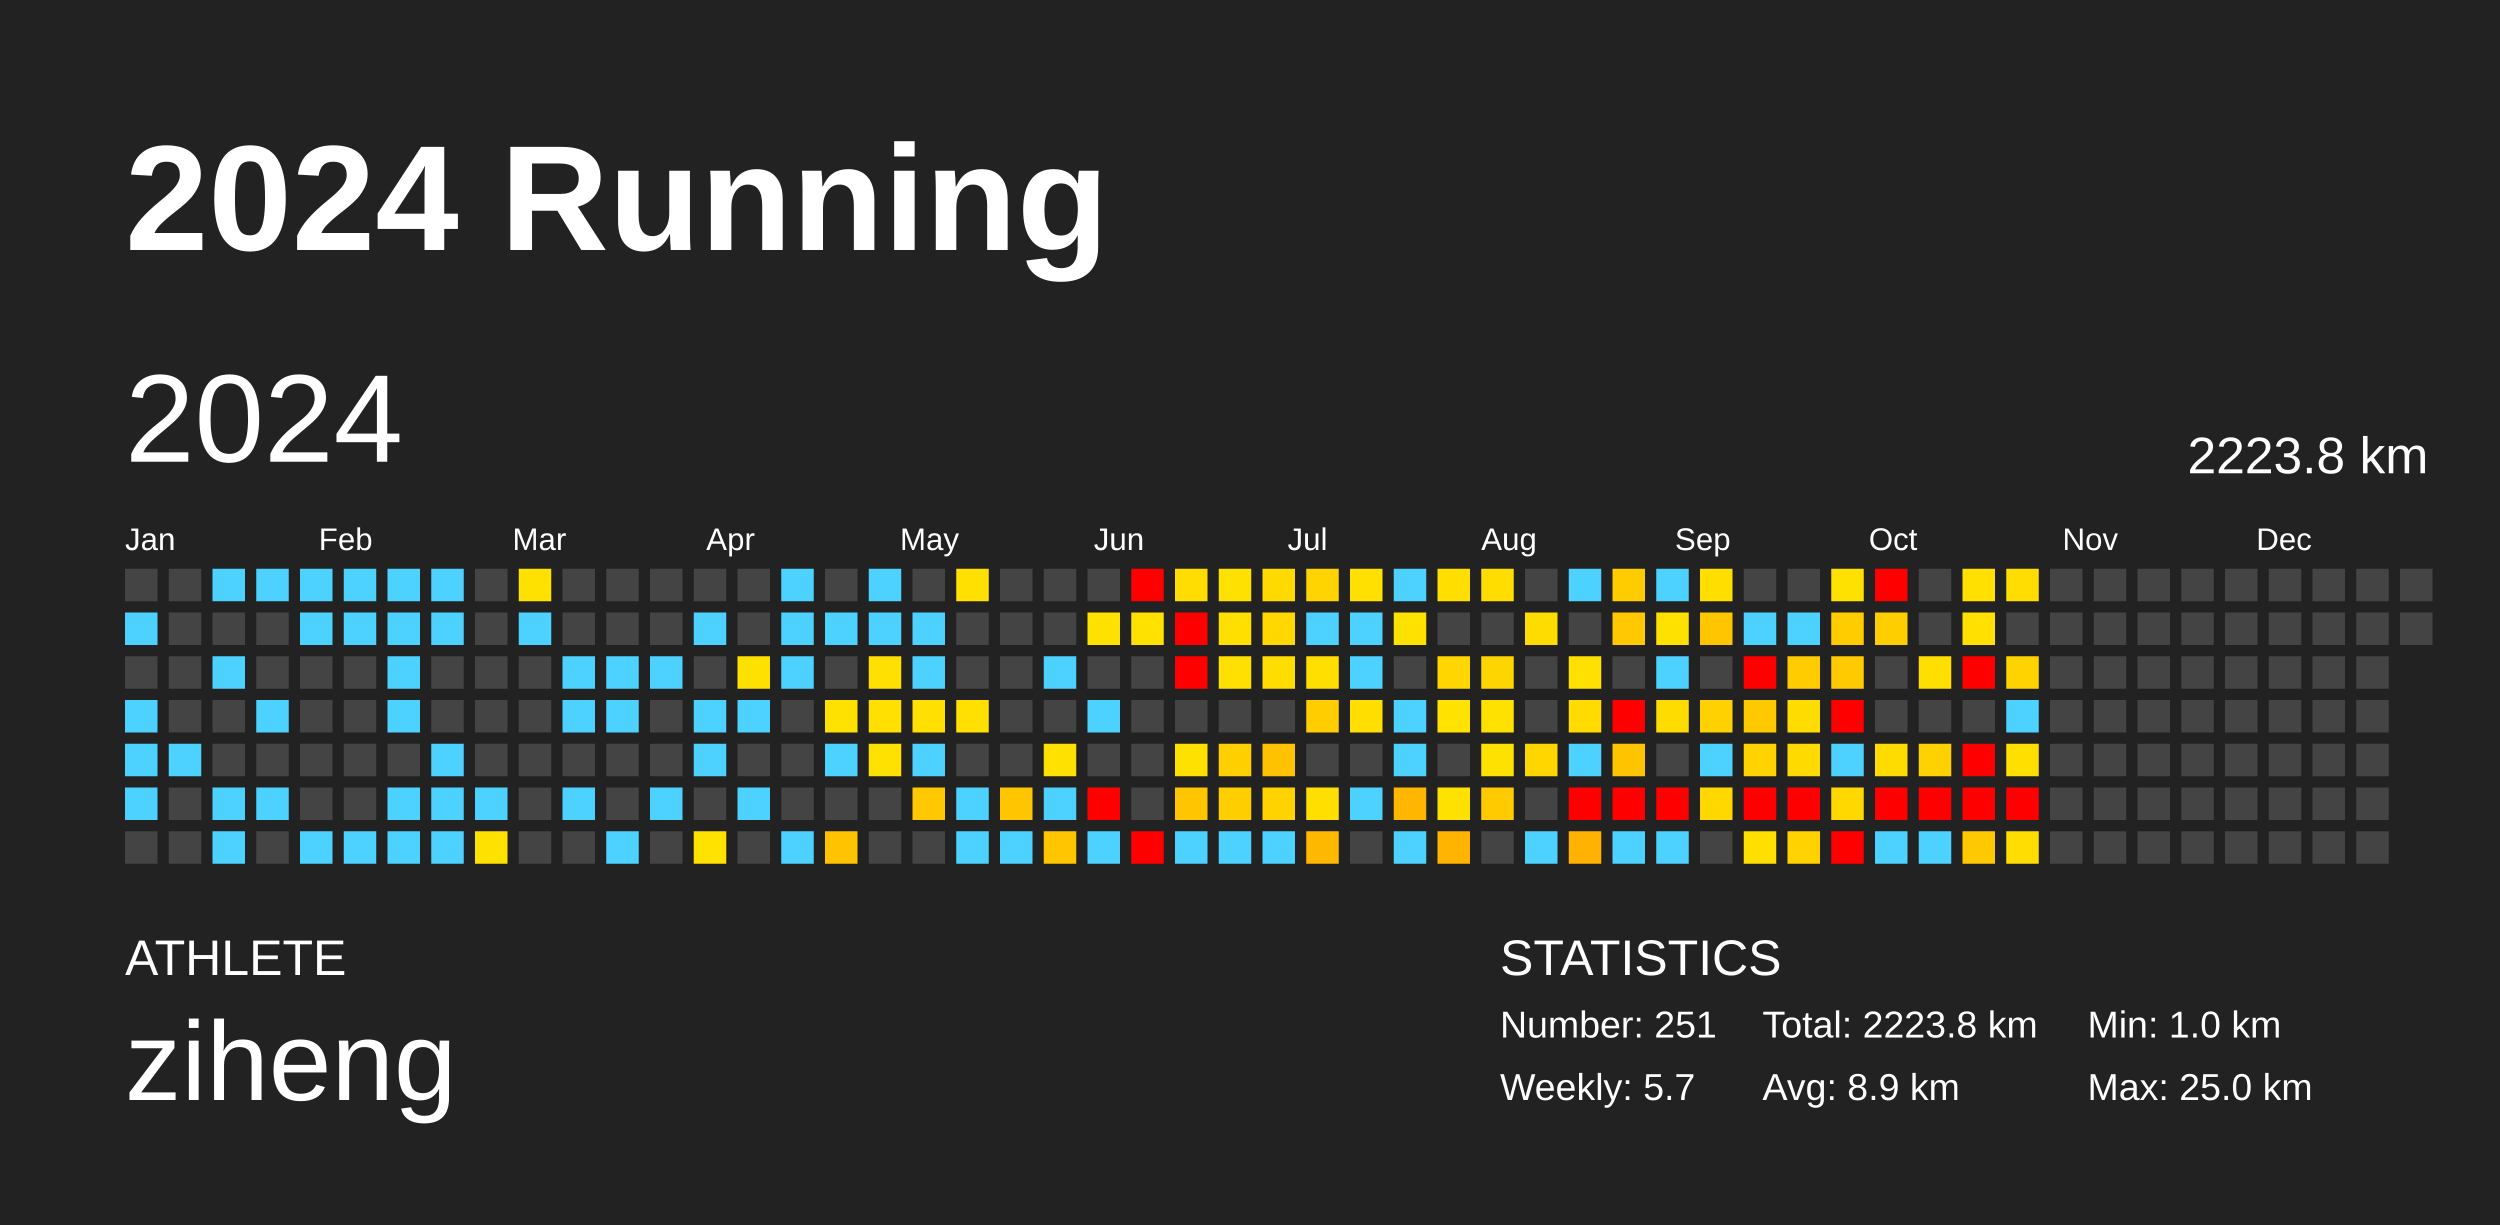
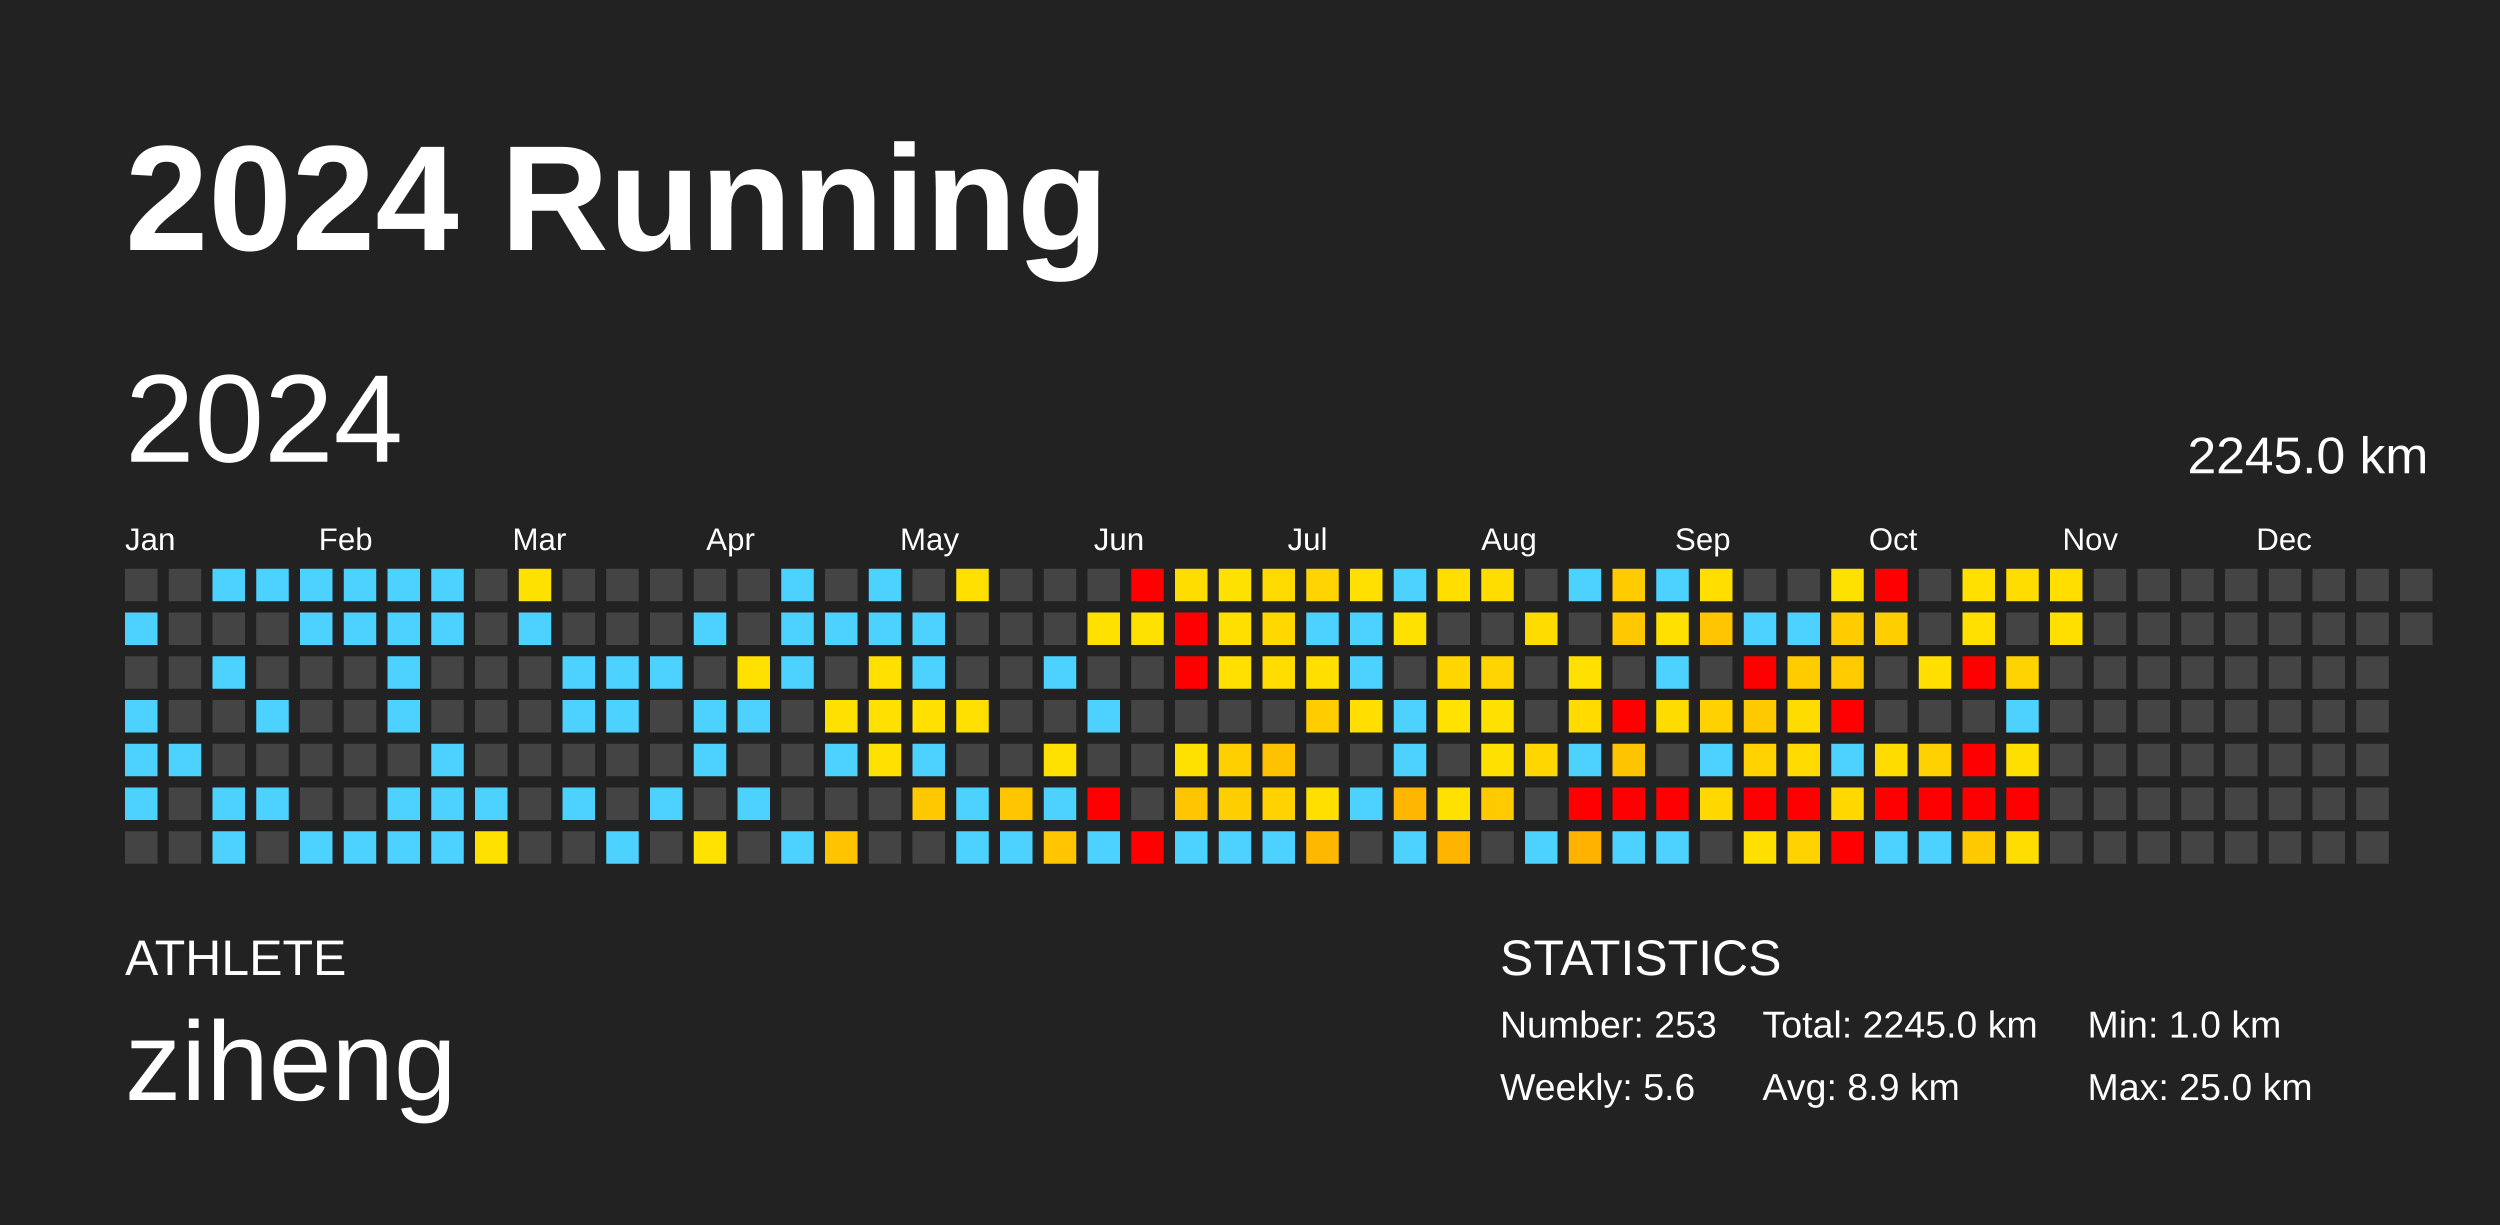
<svg xmlns="http://www.w3.org/2000/svg" baseProfile="full" height="98mm" version="1.1" viewBox="0,0,200,98" width="200mm">
  <defs />
  <rect fill="#222222" height="98" width="200" x="0" y="0" />
  <text fill="#FFFFFF" style="font-size:12px; font-family:Arial; font-weight:bold;" x="10" y="20">2024 Running</text>
  <text fill="#FFFFFF" style="font-size:4px; font-family:Arial" x="10" y="78">ATHLETE</text>
  <text fill="#FFFFFF" style="font-size:9px; font-family:Arial" x="10" y="88">ziheng</text>
  <text fill="#FFFFFF" style="font-size:4px; font-family:Arial" x="120" y="78">STATISTICS</text>
-   <text fill="#FFFFFF" style="font-size:3px; font-family:Arial" x="120" y="83">Number: 251</text>
-   <text fill="#FFFFFF" style="font-size:3px; font-family:Arial" x="120" y="88">Weekly: 5.7</text>
-   <text fill="#FFFFFF" style="font-size:3px; font-family:Arial" x="141" y="83">Total: 2223.8 km</text>
+   <text fill="#FFFFFF" style="font-size:3px; font-family:Arial" x="120" y="83">Number: 253</text>
+   <text fill="#FFFFFF" style="font-size:3px; font-family:Arial" x="120" y="88">Weekly: 5.6</text>
+   <text fill="#FFFFFF" style="font-size:3px; font-family:Arial" x="141" y="83">Total: 2245.0 km</text>
  <text fill="#FFFFFF" style="font-size:3px; font-family:Arial" x="141" y="88">Avg: 8.9 km</text>
  <text fill="#FFFFFF" style="font-size:3px; font-family:Arial" x="167" y="83">Min: 1.0 km</text>
  <text fill="#FFFFFF" style="font-size:3px; font-family:Arial" x="167" y="88">Max: 25.0 km</text>
  <text dominant-baseline="hanging" fill="#FFFFFF" style="font-size:10.0px; font-family:Arial;" x="10" y="30">2024</text>
-   <text dominant-baseline="hanging" fill="#FFFFFF" style="font-size:4.125px; font-family:Arial;" x="175" y="35">2223.8 km</text>
+   <text dominant-baseline="hanging" fill="#FFFFFF" style="font-size:4.125px; font-family:Arial;" x="175" y="35">2245.0 km</text>
  <text fill="#FFFFFF" style="font-size:2.5px; font-family:Arial" x="10.0" y="44">Jan</text>
  <text fill="#FFFFFF" style="font-size:2.5px; font-family:Arial" x="25.5" y="44">Feb</text>
  <text fill="#FFFFFF" style="font-size:2.5px; font-family:Arial" x="41.0" y="44">Mar</text>
  <text fill="#FFFFFF" style="font-size:2.5px; font-family:Arial" x="56.5" y="44">Apr</text>
  <text fill="#FFFFFF" style="font-size:2.5px; font-family:Arial" x="72.0" y="44">May</text>
  <text fill="#FFFFFF" style="font-size:2.5px; font-family:Arial" x="87.5" y="44">Jun</text>
  <text fill="#FFFFFF" style="font-size:2.5px; font-family:Arial" x="103.0" y="44">Jul</text>
  <text fill="#FFFFFF" style="font-size:2.5px; font-family:Arial" x="118.5" y="44">Aug</text>
  <text fill="#FFFFFF" style="font-size:2.5px; font-family:Arial" x="134.0" y="44">Sep</text>
  <text fill="#FFFFFF" style="font-size:2.5px; font-family:Arial" x="149.5" y="44">Oct</text>
  <text fill="#FFFFFF" style="font-size:2.5px; font-family:Arial" x="165.0" y="44">Nov</text>
  <text fill="#FFFFFF" style="font-size:2.5px; font-family:Arial" x="180.5" y="44">Dec</text>
  <rect fill="#444444" height="2.6" width="2.6" x="10.0" y="45.5" />
  <rect fill="#4dd2ff" height="2.6" width="2.6" x="10.0" y="49.0" />
  <rect fill="#444444" height="2.6" width="2.6" x="10.0" y="52.5" />
  <rect fill="#4dd2ff" height="2.6" width="2.6" x="10.0" y="56.0" />
  <rect fill="#4dd2ff" height="2.6" width="2.6" x="10.0" y="59.5" />
  <rect fill="#4dd2ff" height="2.6" width="2.6" x="10.0" y="63.0" />
  <rect fill="#444444" height="2.6" width="2.6" x="10.0" y="66.5" />
  <rect fill="#444444" height="2.6" width="2.6" x="13.5" y="45.5" />
  <rect fill="#444444" height="2.6" width="2.6" x="13.5" y="49.0" />
  <rect fill="#444444" height="2.6" width="2.6" x="13.5" y="52.5" />
  <rect fill="#444444" height="2.6" width="2.6" x="13.5" y="56.0" />
  <rect fill="#4dd2ff" height="2.6" width="2.6" x="13.5" y="59.5" />
  <rect fill="#444444" height="2.6" width="2.6" x="13.5" y="63.0" />
  <rect fill="#444444" height="2.6" width="2.6" x="13.5" y="66.5" />
  <rect fill="#4dd2ff" height="2.6" width="2.6" x="17.0" y="45.5" />
  <rect fill="#444444" height="2.6" width="2.6" x="17.0" y="49.0" />
  <rect fill="#4dd2ff" height="2.6" width="2.6" x="17.0" y="52.5" />
  <rect fill="#444444" height="2.6" width="2.6" x="17.0" y="56.0" />
  <rect fill="#444444" height="2.6" width="2.6" x="17.0" y="59.5" />
  <rect fill="#4dd2ff" height="2.6" width="2.6" x="17.0" y="63.0" />
  <rect fill="#4dd2ff" height="2.6" width="2.6" x="17.0" y="66.5" />
  <rect fill="#4dd2ff" height="2.6" width="2.6" x="20.5" y="45.5" />
  <rect fill="#444444" height="2.6" width="2.6" x="20.5" y="49.0" />
  <rect fill="#444444" height="2.6" width="2.6" x="20.5" y="52.5" />
  <rect fill="#4dd2ff" height="2.6" width="2.6" x="20.5" y="56.0" />
  <rect fill="#444444" height="2.6" width="2.6" x="20.5" y="59.5" />
  <rect fill="#4dd2ff" height="2.6" width="2.6" x="20.5" y="63.0" />
  <rect fill="#444444" height="2.6" width="2.6" x="20.5" y="66.5" />
  <rect fill="#4dd2ff" height="2.6" width="2.6" x="24.0" y="45.5" />
  <rect fill="#4dd2ff" height="2.6" width="2.6" x="24.0" y="49.0" />
  <rect fill="#444444" height="2.6" width="2.6" x="24.0" y="52.5" />
  <rect fill="#444444" height="2.6" width="2.6" x="24.0" y="56.0" />
  <rect fill="#444444" height="2.6" width="2.6" x="24.0" y="59.5" />
  <rect fill="#444444" height="2.6" width="2.6" x="24.0" y="63.0" />
  <rect fill="#4dd2ff" height="2.6" width="2.6" x="24.0" y="66.5" />
  <rect fill="#4dd2ff" height="2.6" width="2.6" x="27.5" y="45.5" />
  <rect fill="#4dd2ff" height="2.6" width="2.6" x="27.5" y="49.0" />
  <rect fill="#444444" height="2.6" width="2.6" x="27.5" y="52.5" />
  <rect fill="#444444" height="2.6" width="2.6" x="27.5" y="56.0" />
  <rect fill="#444444" height="2.6" width="2.6" x="27.5" y="59.5" />
  <rect fill="#444444" height="2.6" width="2.6" x="27.5" y="63.0" />
  <rect fill="#4dd2ff" height="2.6" width="2.6" x="27.5" y="66.5" />
  <rect fill="#4dd2ff" height="2.6" width="2.6" x="31.0" y="45.5" />
  <rect fill="#4dd2ff" height="2.6" width="2.6" x="31.0" y="49.0" />
  <rect fill="#4dd2ff" height="2.6" width="2.6" x="31.0" y="52.5" />
  <rect fill="#4dd2ff" height="2.6" width="2.6" x="31.0" y="56.0" />
  <rect fill="#444444" height="2.6" width="2.6" x="31.0" y="59.5" />
  <rect fill="#4dd2ff" height="2.6" width="2.6" x="31.0" y="63.0" />
  <rect fill="#4dd2ff" height="2.6" width="2.6" x="31.0" y="66.5" />
  <rect fill="#4dd2ff" height="2.6" width="2.6" x="34.5" y="45.5" />
  <rect fill="#4dd2ff" height="2.6" width="2.6" x="34.5" y="49.0" />
  <rect fill="#444444" height="2.6" width="2.6" x="34.5" y="52.5" />
  <rect fill="#444444" height="2.6" width="2.6" x="34.5" y="56.0" />
  <rect fill="#4dd2ff" height="2.6" width="2.6" x="34.5" y="59.5" />
  <rect fill="#4dd2ff" height="2.6" width="2.6" x="34.5" y="63.0" />
  <rect fill="#4dd2ff" height="2.6" width="2.6" x="34.5" y="66.5" />
  <rect fill="#444444" height="2.6" width="2.6" x="38.0" y="45.5" />
  <rect fill="#444444" height="2.6" width="2.6" x="38.0" y="49.0" />
  <rect fill="#444444" height="2.6" width="2.6" x="38.0" y="52.5" />
  <rect fill="#444444" height="2.6" width="2.6" x="38.0" y="56.0" />
  <rect fill="#444444" height="2.6" width="2.6" x="38.0" y="59.5" />
  <rect fill="#4dd2ff" height="2.6" width="2.6" x="38.0" y="63.0" />
  <rect fill="#ffe100" height="2.6" width="2.6" x="38.0" y="66.5" />
  <rect fill="#ffe100" height="2.6" width="2.6" x="41.5" y="45.5" />
  <rect fill="#4dd2ff" height="2.6" width="2.6" x="41.5" y="49.0" />
  <rect fill="#444444" height="2.6" width="2.6" x="41.5" y="52.5" />
  <rect fill="#444444" height="2.6" width="2.6" x="41.5" y="56.0" />
  <rect fill="#444444" height="2.6" width="2.6" x="41.5" y="59.5" />
  <rect fill="#444444" height="2.6" width="2.6" x="41.5" y="63.0" />
  <rect fill="#444444" height="2.6" width="2.6" x="41.5" y="66.5" />
  <rect fill="#444444" height="2.6" width="2.6" x="45.0" y="45.5" />
  <rect fill="#444444" height="2.6" width="2.6" x="45.0" y="49.0" />
  <rect fill="#4dd2ff" height="2.6" width="2.6" x="45.0" y="52.5" />
  <rect fill="#4dd2ff" height="2.6" width="2.6" x="45.0" y="56.0" />
  <rect fill="#444444" height="2.6" width="2.6" x="45.0" y="59.5" />
  <rect fill="#4dd2ff" height="2.6" width="2.6" x="45.0" y="63.0" />
  <rect fill="#444444" height="2.6" width="2.6" x="45.0" y="66.5" />
  <rect fill="#444444" height="2.6" width="2.6" x="48.5" y="45.5" />
  <rect fill="#444444" height="2.6" width="2.6" x="48.5" y="49.0" />
  <rect fill="#4dd2ff" height="2.6" width="2.6" x="48.5" y="52.5" />
  <rect fill="#4dd2ff" height="2.6" width="2.6" x="48.5" y="56.0" />
  <rect fill="#444444" height="2.6" width="2.6" x="48.5" y="59.5" />
  <rect fill="#444444" height="2.6" width="2.6" x="48.5" y="63.0" />
  <rect fill="#4dd2ff" height="2.6" width="2.6" x="48.5" y="66.5" />
  <rect fill="#444444" height="2.6" width="2.6" x="52.0" y="45.5" />
  <rect fill="#444444" height="2.6" width="2.6" x="52.0" y="49.0" />
  <rect fill="#4dd2ff" height="2.6" width="2.6" x="52.0" y="52.5" />
  <rect fill="#444444" height="2.6" width="2.6" x="52.0" y="56.0" />
  <rect fill="#444444" height="2.6" width="2.6" x="52.0" y="59.5" />
  <rect fill="#4dd2ff" height="2.6" width="2.6" x="52.0" y="63.0" />
  <rect fill="#444444" height="2.6" width="2.6" x="52.0" y="66.5" />
  <rect fill="#444444" height="2.6" width="2.6" x="55.5" y="45.5" />
  <rect fill="#4dd2ff" height="2.6" width="2.6" x="55.5" y="49.0" />
  <rect fill="#444444" height="2.6" width="2.6" x="55.5" y="52.5" />
  <rect fill="#4dd2ff" height="2.6" width="2.6" x="55.5" y="56.0" />
  <rect fill="#4dd2ff" height="2.6" width="2.6" x="55.5" y="59.5" />
  <rect fill="#444444" height="2.6" width="2.6" x="55.5" y="63.0" />
  <rect fill="#ffe200" height="2.6" width="2.6" x="55.5" y="66.5" />
  <rect fill="#444444" height="2.6" width="2.6" x="59.0" y="45.5" />
  <rect fill="#444444" height="2.6" width="2.6" x="59.0" y="49.0" />
  <rect fill="#ffe100" height="2.6" width="2.6" x="59.0" y="52.5" />
  <rect fill="#4dd2ff" height="2.6" width="2.6" x="59.0" y="56.0" />
  <rect fill="#444444" height="2.6" width="2.6" x="59.0" y="59.5" />
  <rect fill="#4dd2ff" height="2.6" width="2.6" x="59.0" y="63.0" />
  <rect fill="#444444" height="2.6" width="2.6" x="59.0" y="66.5" />
  <rect fill="#4dd2ff" height="2.6" width="2.6" x="62.5" y="45.5" />
  <rect fill="#4dd2ff" height="2.6" width="2.6" x="62.5" y="49.0" />
  <rect fill="#4dd2ff" height="2.6" width="2.6" x="62.5" y="52.5" />
  <rect fill="#444444" height="2.6" width="2.6" x="62.5" y="56.0" />
  <rect fill="#444444" height="2.6" width="2.6" x="62.5" y="59.5" />
  <rect fill="#444444" height="2.6" width="2.6" x="62.5" y="63.0" />
  <rect fill="#4dd2ff" height="2.6" width="2.6" x="62.5" y="66.5" />
  <rect fill="#444444" height="2.6" width="2.6" x="66.0" y="45.5" />
  <rect fill="#4dd2ff" height="2.6" width="2.6" x="66.0" y="49.0" />
  <rect fill="#444444" height="2.6" width="2.6" x="66.0" y="52.5" />
  <rect fill="#ffe100" height="2.6" width="2.6" x="66.0" y="56.0" />
  <rect fill="#4dd2ff" height="2.6" width="2.6" x="66.0" y="59.5" />
  <rect fill="#444444" height="2.6" width="2.6" x="66.0" y="63.0" />
  <rect fill="#ffc300" height="2.6" width="2.6" x="66.0" y="66.5" />
  <rect fill="#4dd2ff" height="2.6" width="2.6" x="69.5" y="45.5" />
  <rect fill="#4dd2ff" height="2.6" width="2.6" x="69.5" y="49.0" />
  <rect fill="#ffe000" height="2.6" width="2.6" x="69.5" y="52.5" />
  <rect fill="#ffe000" height="2.6" width="2.6" x="69.5" y="56.0" />
  <rect fill="#ffe100" height="2.6" width="2.6" x="69.5" y="59.5" />
  <rect fill="#444444" height="2.6" width="2.6" x="69.5" y="63.0" />
  <rect fill="#444444" height="2.6" width="2.6" x="69.5" y="66.5" />
  <rect fill="#444444" height="2.6" width="2.6" x="73.0" y="45.5" />
  <rect fill="#4dd2ff" height="2.6" width="2.6" x="73.0" y="49.0" />
  <rect fill="#4dd2ff" height="2.6" width="2.6" x="73.0" y="52.5" />
  <rect fill="#ffe000" height="2.6" width="2.6" x="73.0" y="56.0" />
  <rect fill="#4dd2ff" height="2.6" width="2.6" x="73.0" y="59.5" />
  <rect fill="#ffc800" height="2.6" width="2.6" x="73.0" y="63.0" />
  <rect fill="#444444" height="2.6" width="2.6" x="73.0" y="66.5" />
  <rect fill="#ffe000" height="2.6" width="2.6" x="76.5" y="45.5" />
  <rect fill="#444444" height="2.6" width="2.6" x="76.5" y="49.0" />
  <rect fill="#444444" height="2.6" width="2.6" x="76.5" y="52.5" />
  <rect fill="#ffe000" height="2.6" width="2.6" x="76.5" y="56.0" />
  <rect fill="#444444" height="2.6" width="2.6" x="76.5" y="59.5" />
  <rect fill="#4dd2ff" height="2.6" width="2.6" x="76.5" y="63.0" />
  <rect fill="#4dd2ff" height="2.6" width="2.6" x="76.5" y="66.5" />
  <rect fill="#444444" height="2.6" width="2.6" x="80.0" y="45.5" />
  <rect fill="#444444" height="2.6" width="2.6" x="80.0" y="49.0" />
  <rect fill="#444444" height="2.6" width="2.6" x="80.0" y="52.5" />
  <rect fill="#444444" height="2.6" width="2.6" x="80.0" y="56.0" />
  <rect fill="#444444" height="2.6" width="2.6" x="80.0" y="59.5" />
  <rect fill="#ffc600" height="2.6" width="2.6" x="80.0" y="63.0" />
  <rect fill="#4dd2ff" height="2.6" width="2.6" x="80.0" y="66.5" />
  <rect fill="#444444" height="2.6" width="2.6" x="83.5" y="45.5" />
  <rect fill="#444444" height="2.6" width="2.6" x="83.5" y="49.0" />
  <rect fill="#4dd2ff" height="2.6" width="2.6" x="83.5" y="52.5" />
  <rect fill="#444444" height="2.6" width="2.6" x="83.5" y="56.0" />
  <rect fill="#ffe100" height="2.6" width="2.6" x="83.5" y="59.5" />
  <rect fill="#4dd2ff" height="2.6" width="2.6" x="83.5" y="63.0" />
  <rect fill="#ffc600" height="2.6" width="2.6" x="83.5" y="66.5" />
  <rect fill="#444444" height="2.6" width="2.6" x="87.0" y="45.5" />
  <rect fill="#ffe100" height="2.6" width="2.6" x="87.0" y="49.0" />
  <rect fill="#444444" height="2.6" width="2.6" x="87.0" y="52.5" />
  <rect fill="#4dd2ff" height="2.6" width="2.6" x="87.0" y="56.0" />
  <rect fill="#444444" height="2.6" width="2.6" x="87.0" y="59.5" />
  <rect fill="red" height="2.6" width="2.6" x="87.0" y="63.0" />
  <rect fill="#4dd2ff" height="2.6" width="2.6" x="87.0" y="66.5" />
  <rect fill="red" height="2.6" width="2.6" x="90.5" y="45.5" />
  <rect fill="#ffe100" height="2.6" width="2.6" x="90.5" y="49.0" />
  <rect fill="#444444" height="2.6" width="2.6" x="90.5" y="52.5" />
  <rect fill="#444444" height="2.6" width="2.6" x="90.5" y="56.0" />
  <rect fill="#444444" height="2.6" width="2.6" x="90.5" y="59.5" />
  <rect fill="#444444" height="2.6" width="2.6" x="90.5" y="63.0" />
  <rect fill="red" height="2.6" width="2.6" x="90.5" y="66.5" />
  <rect fill="#ffdd00" height="2.6" width="2.6" x="94.0" y="45.5" />
  <rect fill="red" height="2.6" width="2.6" x="94.0" y="49.0" />
  <rect fill="red" height="2.6" width="2.6" x="94.0" y="52.5" />
  <rect fill="#444444" height="2.6" width="2.6" x="94.0" y="56.0" />
  <rect fill="#ffe100" height="2.6" width="2.6" x="94.0" y="59.5" />
  <rect fill="#ffc500" height="2.6" width="2.6" x="94.0" y="63.0" />
  <rect fill="#4dd2ff" height="2.6" width="2.6" x="94.0" y="66.5" />
  <rect fill="#ffe100" height="2.6" width="2.6" x="97.5" y="45.5" />
  <rect fill="#ffdf00" height="2.6" width="2.6" x="97.5" y="49.0" />
  <rect fill="#ffe000" height="2.6" width="2.6" x="97.5" y="52.5" />
  <rect fill="#444444" height="2.6" width="2.6" x="97.5" y="56.0" />
  <rect fill="#ffcf00" height="2.6" width="2.6" x="97.5" y="59.5" />
  <rect fill="#ffce00" height="2.6" width="2.6" x="97.5" y="63.0" />
  <rect fill="#4dd2ff" height="2.6" width="2.6" x="97.5" y="66.5" />
  <rect fill="#ffda00" height="2.6" width="2.6" x="101.0" y="45.5" />
  <rect fill="#ffd800" height="2.6" width="2.6" x="101.0" y="49.0" />
  <rect fill="#ffdd00" height="2.6" width="2.6" x="101.0" y="52.5" />
  <rect fill="#444444" height="2.6" width="2.6" x="101.0" y="56.0" />
  <rect fill="#ffc200" height="2.6" width="2.6" x="101.0" y="59.5" />
  <rect fill="#ffd200" height="2.6" width="2.6" x="101.0" y="63.0" />
  <rect fill="#4dd2ff" height="2.6" width="2.6" x="101.0" y="66.5" />
  <rect fill="#ffd400" height="2.6" width="2.6" x="104.5" y="45.5" />
  <rect fill="#4dd2ff" height="2.6" width="2.6" x="104.5" y="49.0" />
  <rect fill="#ffdf00" height="2.6" width="2.6" x="104.5" y="52.5" />
  <rect fill="#ffcd00" height="2.6" width="2.6" x="104.5" y="56.0" />
  <rect fill="#444444" height="2.6" width="2.6" x="104.5" y="59.5" />
  <rect fill="#ffdf00" height="2.6" width="2.6" x="104.5" y="63.0" />
  <rect fill="#ffb800" height="2.6" width="2.6" x="104.5" y="66.5" />
  <rect fill="#ffe000" height="2.6" width="2.6" x="108.0" y="45.5" />
  <rect fill="#4dd2ff" height="2.6" width="2.6" x="108.0" y="49.0" />
  <rect fill="#4dd2ff" height="2.6" width="2.6" x="108.0" y="52.5" />
  <rect fill="#ffde00" height="2.6" width="2.6" x="108.0" y="56.0" />
  <rect fill="#444444" height="2.6" width="2.6" x="108.0" y="59.5" />
  <rect fill="#4dd2ff" height="2.6" width="2.6" x="108.0" y="63.0" />
  <rect fill="#444444" height="2.6" width="2.6" x="108.0" y="66.5" />
  <rect fill="#4dd2ff" height="2.6" width="2.6" x="111.5" y="45.5" />
  <rect fill="#ffe100" height="2.6" width="2.6" x="111.5" y="49.0" />
  <rect fill="#444444" height="2.6" width="2.6" x="111.5" y="52.5" />
  <rect fill="#4dd2ff" height="2.6" width="2.6" x="111.5" y="56.0" />
  <rect fill="#4dd2ff" height="2.6" width="2.6" x="111.5" y="59.5" />
  <rect fill="#ffb600" height="2.6" width="2.6" x="111.5" y="63.0" />
  <rect fill="#4dd2ff" height="2.6" width="2.6" x="111.5" y="66.5" />
  <rect fill="#ffde00" height="2.6" width="2.6" x="115.0" y="45.5" />
  <rect fill="#444444" height="2.6" width="2.6" x="115.0" y="49.0" />
  <rect fill="#ffd600" height="2.6" width="2.6" x="115.0" y="52.5" />
  <rect fill="#ffe200" height="2.6" width="2.6" x="115.0" y="56.0" />
  <rect fill="#444444" height="2.6" width="2.6" x="115.0" y="59.5" />
  <rect fill="#ffe100" height="2.6" width="2.6" x="115.0" y="63.0" />
  <rect fill="#ffb500" height="2.6" width="2.6" x="115.0" y="66.5" />
  <rect fill="#ffdd00" height="2.6" width="2.6" x="118.5" y="45.5" />
  <rect fill="#444444" height="2.6" width="2.6" x="118.5" y="49.0" />
  <rect fill="#ffd500" height="2.6" width="2.6" x="118.5" y="52.5" />
  <rect fill="#ffe100" height="2.6" width="2.6" x="118.5" y="56.0" />
  <rect fill="#ffe100" height="2.6" width="2.6" x="118.5" y="59.5" />
  <rect fill="#ffca00" height="2.6" width="2.6" x="118.5" y="63.0" />
  <rect fill="#444444" height="2.6" width="2.6" x="118.5" y="66.5" />
  <rect fill="#444444" height="2.6" width="2.6" x="122.0" y="45.5" />
  <rect fill="#ffdc00" height="2.6" width="2.6" x="122.0" y="49.0" />
  <rect fill="#444444" height="2.6" width="2.6" x="122.0" y="52.5" />
  <rect fill="#444444" height="2.6" width="2.6" x="122.0" y="56.0" />
  <rect fill="#ffd600" height="2.6" width="2.6" x="122.0" y="59.5" />
  <rect fill="#444444" height="2.6" width="2.6" x="122.0" y="63.0" />
  <rect fill="#4dd2ff" height="2.6" width="2.6" x="122.0" y="66.5" />
  <rect fill="#4dd2ff" height="2.6" width="2.6" x="125.5" y="45.5" />
  <rect fill="#444444" height="2.6" width="2.6" x="125.5" y="49.0" />
  <rect fill="#ffe000" height="2.6" width="2.6" x="125.5" y="52.5" />
  <rect fill="#ffdb00" height="2.6" width="2.6" x="125.5" y="56.0" />
  <rect fill="#4dd2ff" height="2.6" width="2.6" x="125.5" y="59.5" />
  <rect fill="red" height="2.6" width="2.6" x="125.5" y="63.0" />
  <rect fill="#ffb300" height="2.6" width="2.6" x="125.5" y="66.5" />
  <rect fill="#ffcc00" height="2.6" width="2.6" x="129.0" y="45.5" />
  <rect fill="#ffc800" height="2.6" width="2.6" x="129.0" y="49.0" />
  <rect fill="#444444" height="2.6" width="2.6" x="129.0" y="52.5" />
  <rect fill="red" height="2.6" width="2.6" x="129.0" y="56.0" />
  <rect fill="#ffc400" height="2.6" width="2.6" x="129.0" y="59.5" />
  <rect fill="red" height="2.6" width="2.6" x="129.0" y="63.0" />
  <rect fill="#4dd2ff" height="2.6" width="2.6" x="129.0" y="66.5" />
  <rect fill="#4dd2ff" height="2.6" width="2.6" x="132.5" y="45.5" />
  <rect fill="#ffe100" height="2.6" width="2.6" x="132.5" y="49.0" />
  <rect fill="#4dd2ff" height="2.6" width="2.6" x="132.5" y="52.5" />
  <rect fill="#ffdc00" height="2.6" width="2.6" x="132.5" y="56.0" />
  <rect fill="#444444" height="2.6" width="2.6" x="132.5" y="59.5" />
  <rect fill="red" height="2.6" width="2.6" x="132.5" y="63.0" />
  <rect fill="#4dd2ff" height="2.6" width="2.6" x="132.5" y="66.5" />
  <rect fill="#ffde00" height="2.6" width="2.6" x="136.0" y="45.5" />
  <rect fill="#ffc600" height="2.6" width="2.6" x="136.0" y="49.0" />
  <rect fill="#444444" height="2.6" width="2.6" x="136.0" y="52.5" />
  <rect fill="#ffd100" height="2.6" width="2.6" x="136.0" y="56.0" />
  <rect fill="#4dd2ff" height="2.6" width="2.6" x="136.0" y="59.5" />
  <rect fill="#ffd800" height="2.6" width="2.6" x="136.0" y="63.0" />
  <rect fill="#444444" height="2.6" width="2.6" x="136.0" y="66.5" />
  <rect fill="#444444" height="2.6" width="2.6" x="139.5" y="45.5" />
  <rect fill="#4dd2ff" height="2.6" width="2.6" x="139.5" y="49.0" />
  <rect fill="red" height="2.6" width="2.6" x="139.5" y="52.5" />
  <rect fill="#ffc900" height="2.6" width="2.6" x="139.5" y="56.0" />
  <rect fill="#ffd200" height="2.6" width="2.6" x="139.5" y="59.5" />
  <rect fill="red" height="2.6" width="2.6" x="139.5" y="63.0" />
  <rect fill="#ffdf00" height="2.6" width="2.6" x="139.5" y="66.5" />
  <rect fill="#444444" height="2.6" width="2.6" x="143.0" y="45.5" />
  <rect fill="#4dd2ff" height="2.6" width="2.6" x="143.0" y="49.0" />
  <rect fill="#ffcc00" height="2.6" width="2.6" x="143.0" y="52.5" />
  <rect fill="#ffdc00" height="2.6" width="2.6" x="143.0" y="56.0" />
  <rect fill="#ffda00" height="2.6" width="2.6" x="143.0" y="59.5" />
  <rect fill="red" height="2.6" width="2.6" x="143.0" y="63.0" />
  <rect fill="#ffd200" height="2.6" width="2.6" x="143.0" y="66.5" />
  <rect fill="#ffe100" height="2.6" width="2.6" x="146.5" y="45.5" />
  <rect fill="#ffcc00" height="2.6" width="2.6" x="146.5" y="49.0" />
  <rect fill="#ffca00" height="2.6" width="2.6" x="146.5" y="52.5" />
  <rect fill="red" height="2.6" width="2.6" x="146.5" y="56.0" />
  <rect fill="#4dd2ff" height="2.6" width="2.6" x="146.5" y="59.5" />
  <rect fill="#ffd800" height="2.6" width="2.6" x="146.5" y="63.0" />
  <rect fill="red" height="2.6" width="2.6" x="146.5" y="66.5" />
  <rect fill="red" height="2.6" width="2.6" x="150.0" y="45.5" />
  <rect fill="#ffce00" height="2.6" width="2.6" x="150.0" y="49.0" />
  <rect fill="#444444" height="2.6" width="2.6" x="150.0" y="52.5" />
  <rect fill="#444444" height="2.6" width="2.6" x="150.0" y="56.0" />
  <rect fill="#ffdc00" height="2.6" width="2.6" x="150.0" y="59.5" />
  <rect fill="red" height="2.6" width="2.6" x="150.0" y="63.0" />
  <rect fill="#4dd2ff" height="2.6" width="2.6" x="150.0" y="66.5" />
  <rect fill="#444444" height="2.6" width="2.6" x="153.5" y="45.5" />
  <rect fill="#444444" height="2.6" width="2.6" x="153.5" y="49.0" />
  <rect fill="#ffdf00" height="2.6" width="2.6" x="153.5" y="52.5" />
  <rect fill="#444444" height="2.6" width="2.6" x="153.5" y="56.0" />
  <rect fill="#ffd100" height="2.6" width="2.6" x="153.5" y="59.5" />
  <rect fill="red" height="2.6" width="2.6" x="153.5" y="63.0" />
  <rect fill="#4dd2ff" height="2.6" width="2.6" x="153.5" y="66.5" />
  <rect fill="#ffe000" height="2.6" width="2.6" x="157.0" y="45.5" />
  <rect fill="#ffe000" height="2.6" width="2.6" x="157.0" y="49.0" />
  <rect fill="red" height="2.6" width="2.6" x="157.0" y="52.5" />
  <rect fill="#444444" height="2.6" width="2.6" x="157.0" y="56.0" />
  <rect fill="red" height="2.6" width="2.6" x="157.0" y="59.5" />
  <rect fill="red" height="2.6" width="2.6" x="157.0" y="63.0" />
  <rect fill="#ffc900" height="2.6" width="2.6" x="157.0" y="66.5" />
  <rect fill="#ffdd00" height="2.6" width="2.6" x="160.5" y="45.5" />
  <rect fill="#444444" height="2.6" width="2.6" x="160.5" y="49.0" />
  <rect fill="#ffd300" height="2.6" width="2.6" x="160.5" y="52.5" />
  <rect fill="#4dd2ff" height="2.6" width="2.6" x="160.5" y="56.0" />
  <rect fill="#ffdf00" height="2.6" width="2.6" x="160.5" y="59.5" />
  <rect fill="red" height="2.6" width="2.6" x="160.5" y="63.0" />
  <rect fill="#ffdd00" height="2.6" width="2.6" x="160.5" y="66.5" />
-   <rect fill="#444444" height="2.6" width="2.6" x="164.0" y="45.5" />
-   <rect fill="#444444" height="2.6" width="2.6" x="164.0" y="49.0" />
+   <rect fill="#ffde00" height="2.6" width="2.6" x="164.0" y="45.5" />
+   <rect fill="#ffdf00" height="2.6" width="2.6" x="164.0" y="49.0" />
  <rect fill="#444444" height="2.6" width="2.6" x="164.0" y="52.5" />
  <rect fill="#444444" height="2.6" width="2.6" x="164.0" y="56.0" />
  <rect fill="#444444" height="2.6" width="2.6" x="164.0" y="59.5" />
  <rect fill="#444444" height="2.6" width="2.6" x="164.0" y="63.0" />
  <rect fill="#444444" height="2.6" width="2.6" x="164.0" y="66.5" />
  <rect fill="#444444" height="2.6" width="2.6" x="167.5" y="45.5" />
  <rect fill="#444444" height="2.6" width="2.6" x="167.5" y="49.0" />
  <rect fill="#444444" height="2.6" width="2.6" x="167.5" y="52.5" />
  <rect fill="#444444" height="2.6" width="2.6" x="167.5" y="56.0" />
  <rect fill="#444444" height="2.6" width="2.6" x="167.5" y="59.5" />
  <rect fill="#444444" height="2.6" width="2.6" x="167.5" y="63.0" />
  <rect fill="#444444" height="2.6" width="2.6" x="167.5" y="66.5" />
  <rect fill="#444444" height="2.6" width="2.6" x="171.0" y="45.5" />
  <rect fill="#444444" height="2.6" width="2.6" x="171.0" y="49.0" />
  <rect fill="#444444" height="2.6" width="2.6" x="171.0" y="52.5" />
  <rect fill="#444444" height="2.6" width="2.6" x="171.0" y="56.0" />
  <rect fill="#444444" height="2.6" width="2.6" x="171.0" y="59.5" />
  <rect fill="#444444" height="2.6" width="2.6" x="171.0" y="63.0" />
  <rect fill="#444444" height="2.6" width="2.6" x="171.0" y="66.5" />
  <rect fill="#444444" height="2.6" width="2.6" x="174.5" y="45.5" />
  <rect fill="#444444" height="2.6" width="2.6" x="174.5" y="49.0" />
  <rect fill="#444444" height="2.6" width="2.6" x="174.5" y="52.5" />
  <rect fill="#444444" height="2.6" width="2.6" x="174.5" y="56.0" />
  <rect fill="#444444" height="2.6" width="2.6" x="174.5" y="59.5" />
  <rect fill="#444444" height="2.6" width="2.6" x="174.5" y="63.0" />
  <rect fill="#444444" height="2.6" width="2.6" x="174.5" y="66.5" />
  <rect fill="#444444" height="2.6" width="2.6" x="178.0" y="45.5" />
  <rect fill="#444444" height="2.6" width="2.6" x="178.0" y="49.0" />
  <rect fill="#444444" height="2.6" width="2.6" x="178.0" y="52.5" />
  <rect fill="#444444" height="2.6" width="2.6" x="178.0" y="56.0" />
  <rect fill="#444444" height="2.6" width="2.6" x="178.0" y="59.5" />
  <rect fill="#444444" height="2.6" width="2.6" x="178.0" y="63.0" />
  <rect fill="#444444" height="2.6" width="2.6" x="178.0" y="66.5" />
  <rect fill="#444444" height="2.6" width="2.6" x="181.5" y="45.5" />
  <rect fill="#444444" height="2.6" width="2.6" x="181.5" y="49.0" />
  <rect fill="#444444" height="2.6" width="2.6" x="181.5" y="52.5" />
  <rect fill="#444444" height="2.6" width="2.6" x="181.5" y="56.0" />
  <rect fill="#444444" height="2.6" width="2.6" x="181.5" y="59.5" />
  <rect fill="#444444" height="2.6" width="2.6" x="181.5" y="63.0" />
  <rect fill="#444444" height="2.6" width="2.6" x="181.5" y="66.5" />
  <rect fill="#444444" height="2.6" width="2.6" x="185.0" y="45.5" />
  <rect fill="#444444" height="2.6" width="2.6" x="185.0" y="49.0" />
  <rect fill="#444444" height="2.6" width="2.6" x="185.0" y="52.5" />
  <rect fill="#444444" height="2.6" width="2.6" x="185.0" y="56.0" />
  <rect fill="#444444" height="2.6" width="2.6" x="185.0" y="59.5" />
  <rect fill="#444444" height="2.6" width="2.6" x="185.0" y="63.0" />
  <rect fill="#444444" height="2.6" width="2.6" x="185.0" y="66.5" />
  <rect fill="#444444" height="2.6" width="2.6" x="188.5" y="45.5" />
  <rect fill="#444444" height="2.6" width="2.6" x="188.5" y="49.0" />
  <rect fill="#444444" height="2.6" width="2.6" x="188.5" y="52.5" />
  <rect fill="#444444" height="2.6" width="2.6" x="188.5" y="56.0" />
  <rect fill="#444444" height="2.6" width="2.6" x="188.5" y="59.5" />
  <rect fill="#444444" height="2.6" width="2.6" x="188.5" y="63.0" />
  <rect fill="#444444" height="2.6" width="2.6" x="188.5" y="66.5" />
  <rect fill="#444444" height="2.6" width="2.6" x="192.0" y="45.5" />
  <rect fill="#444444" height="2.6" width="2.6" x="192.0" y="49.0" />
</svg>
